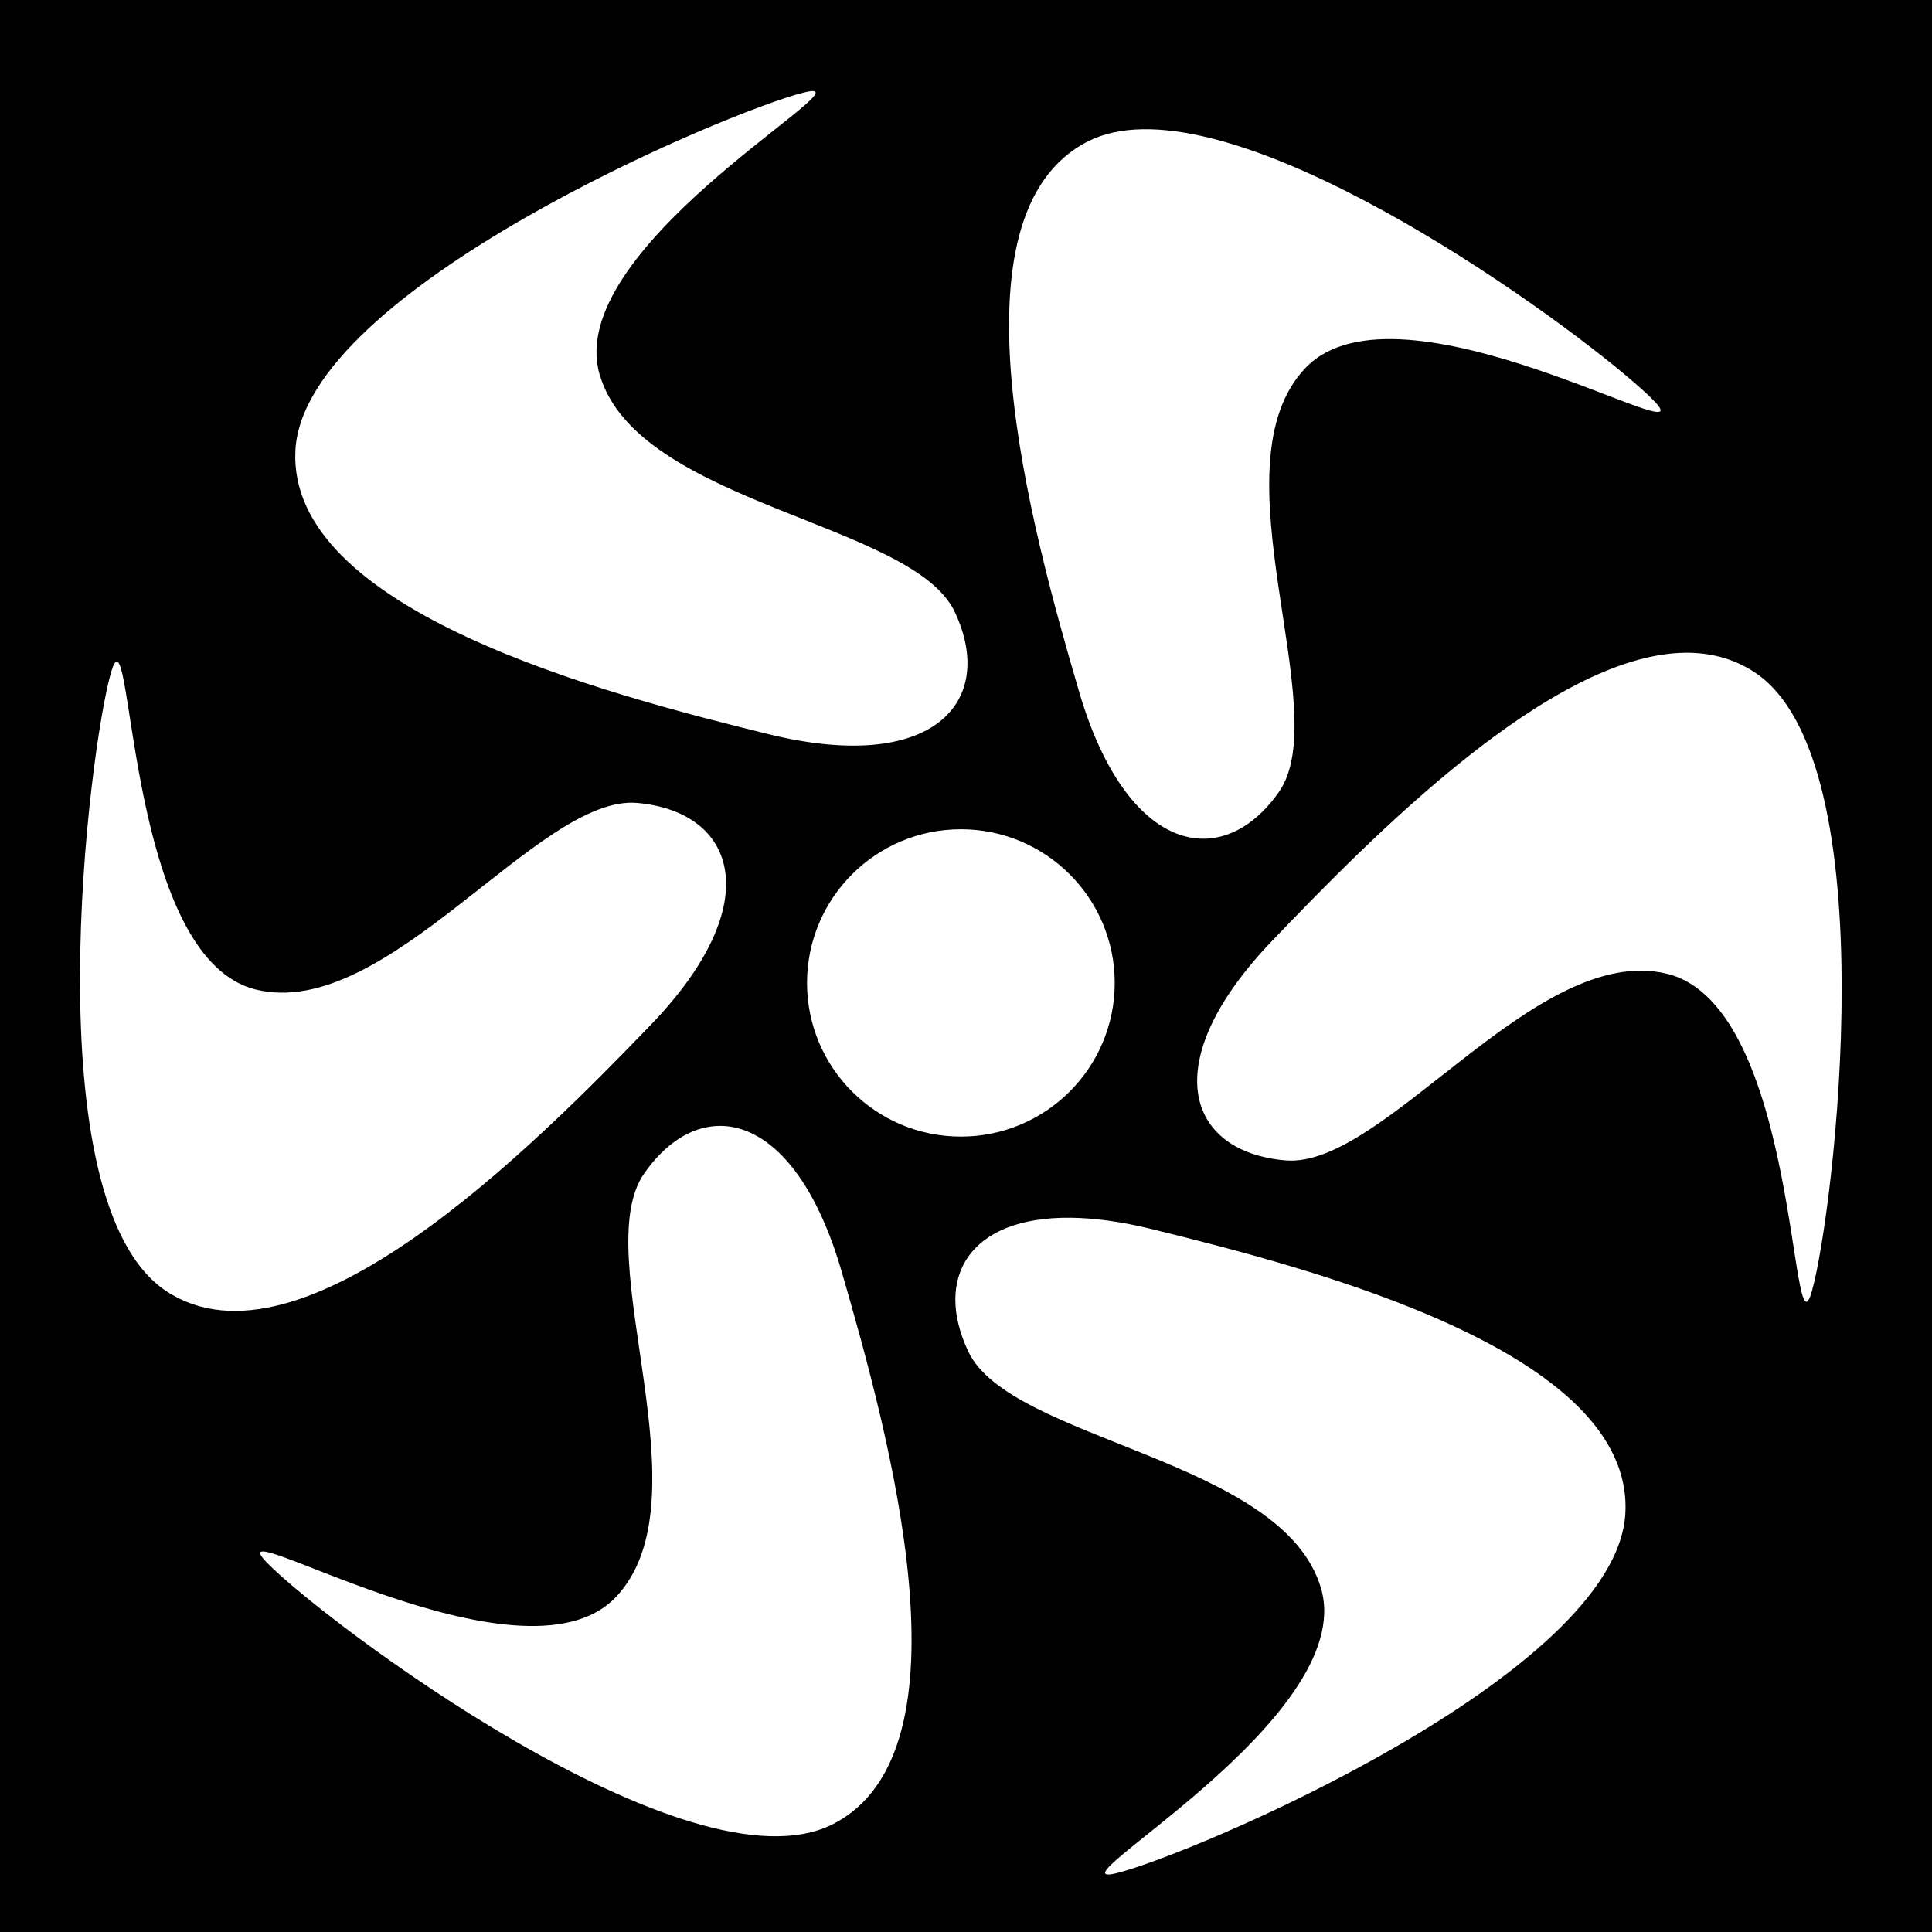
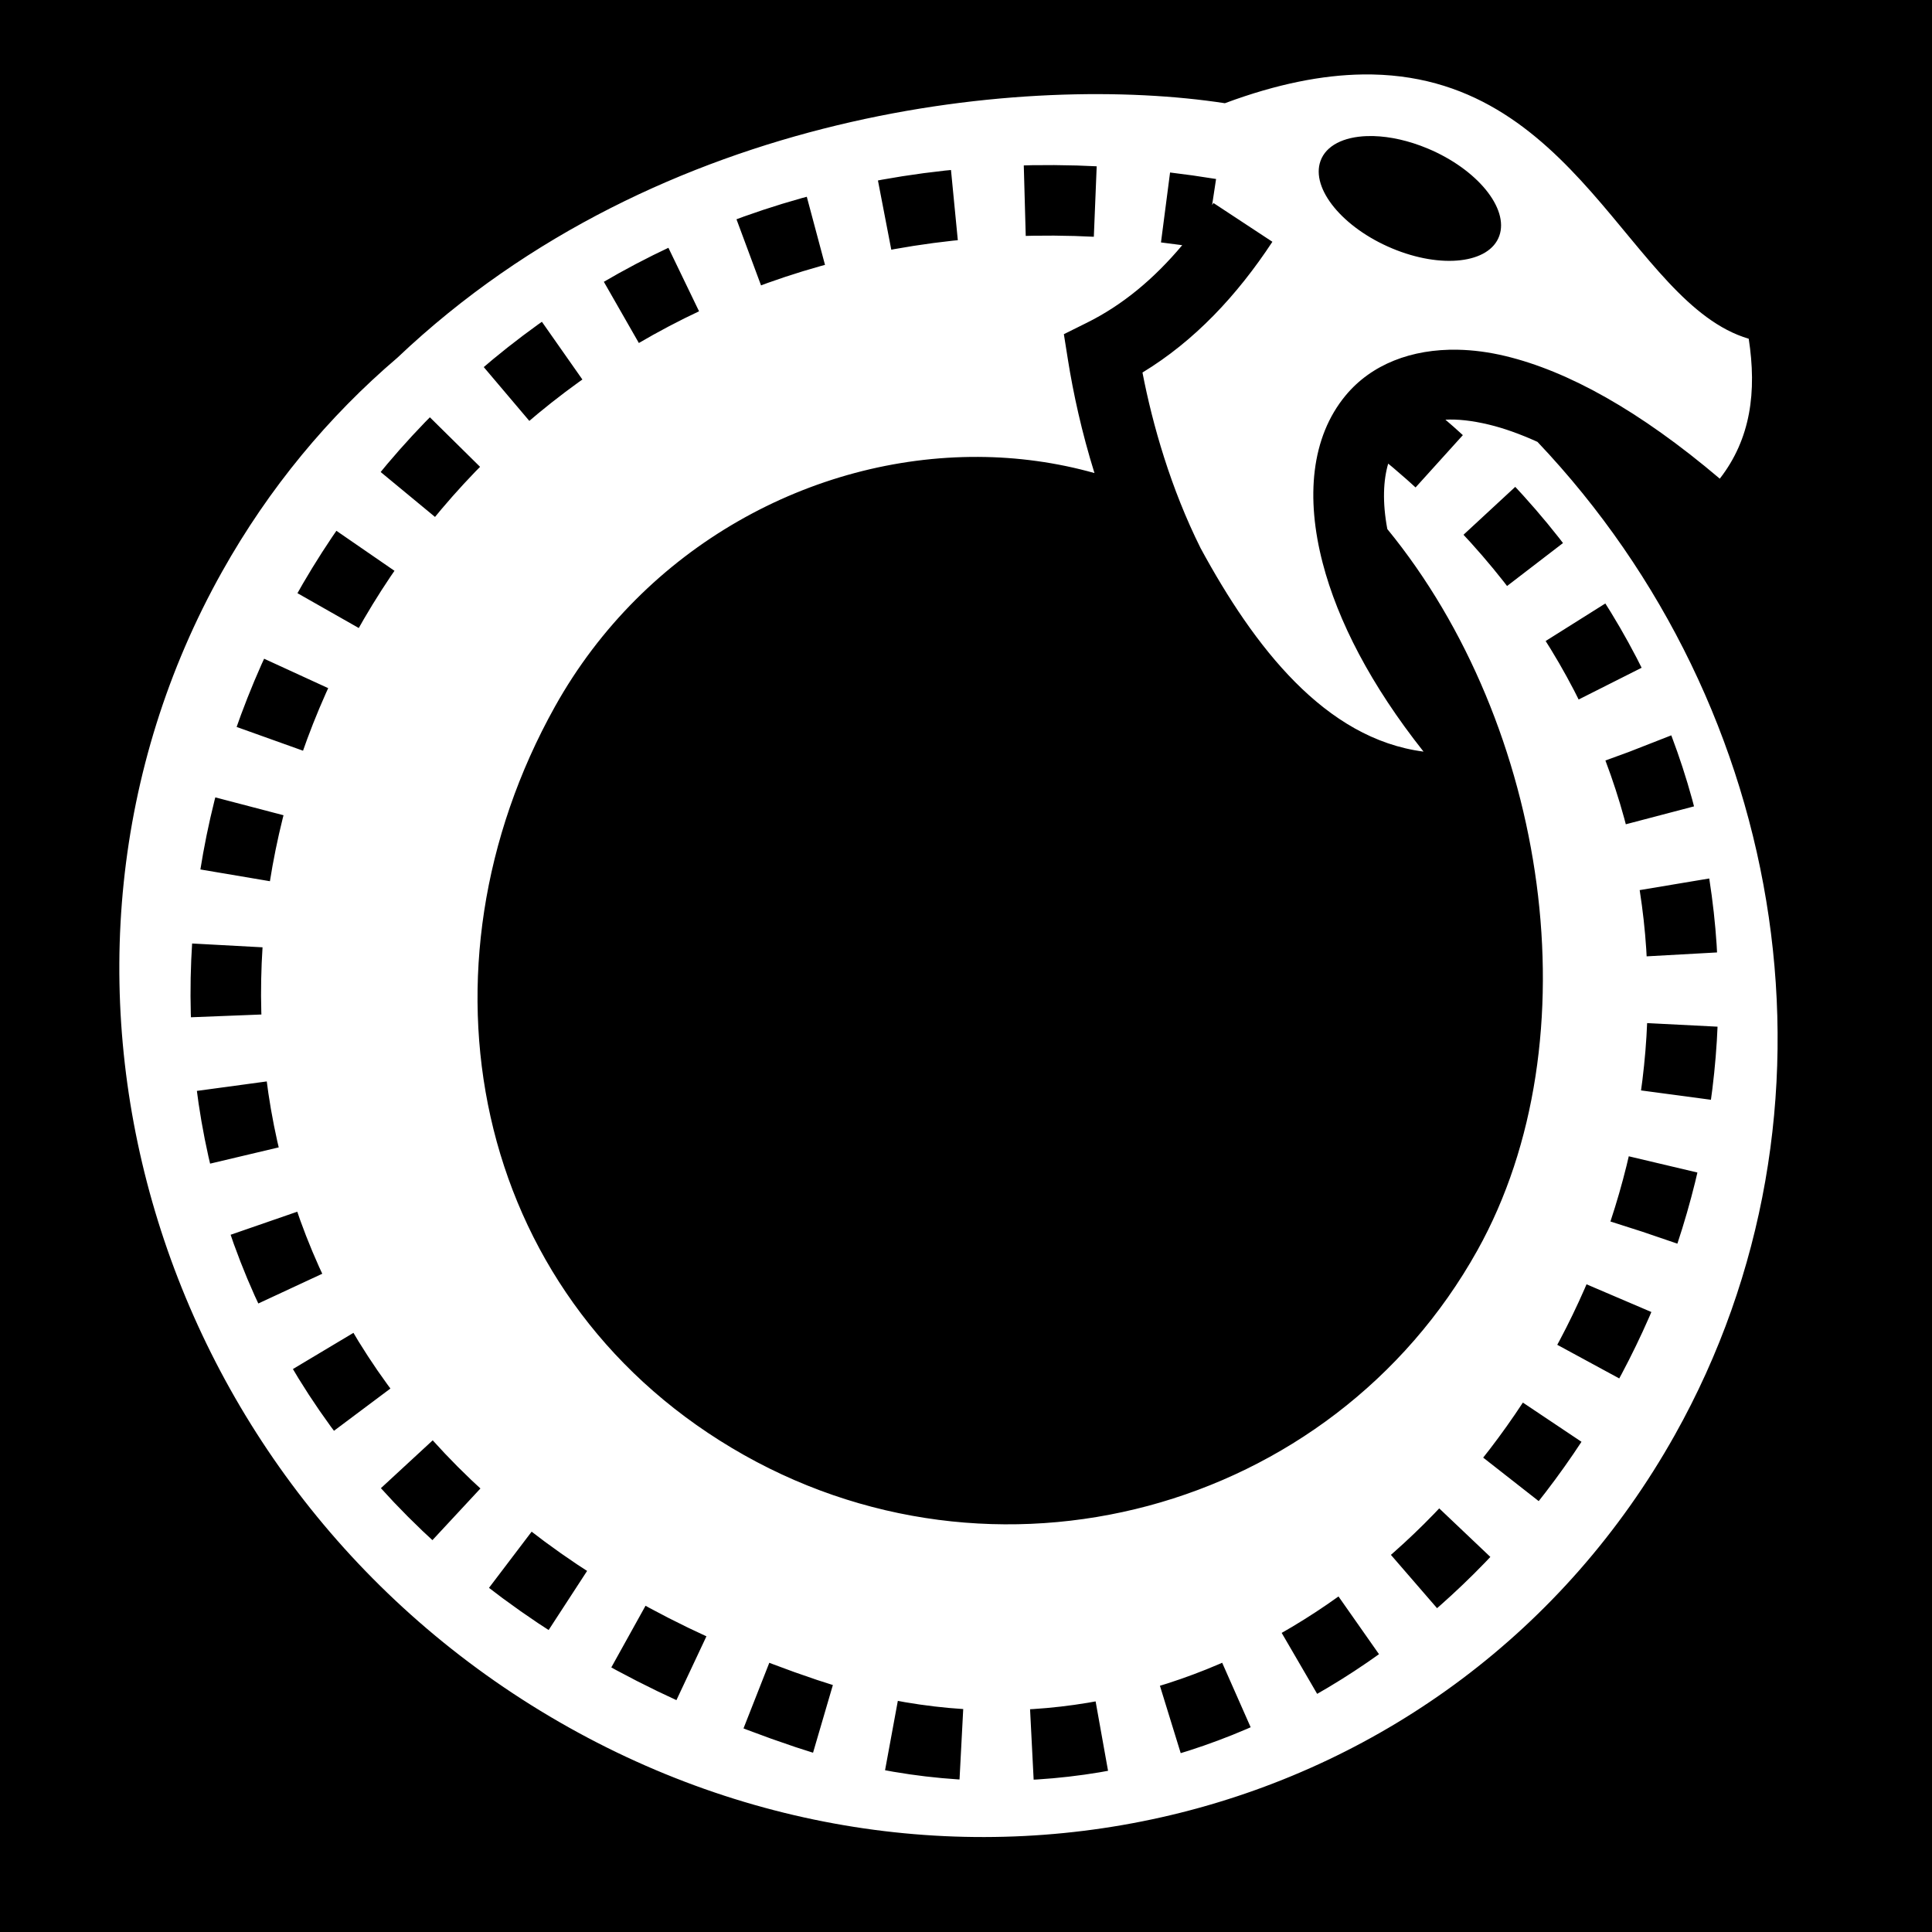
<svg xmlns="http://www.w3.org/2000/svg" viewBox="0 0 512 512">
  <path d="M0 0h512v512H0z" fill="#000" opacity="1" />
-   <path fill="#fff" d="M215.2 24.13c-.505.02-1.22.143-2.165.378h-.002c-20.152 5-132.385 52.22-134.738 94.728-2.353 42.51 81.636 64.576 125.324 75.315 43.687 10.74 60.602-8.53 49.423-32.36-11.18-23.83-84.137-28.537-94.14-62.958-9.532-32.807 66.59-75.5 56.298-75.1zm87.593 10.12c-5.402.094-10.28 1.096-14.447 3.203v-.002c-38.1 19.27-15.002 102.82-2.352 145.92 12.65 43.1 37.95 47.953 52.953 26.478s-17.8-86.492 7.06-112.38c24.86-25.887 106.792 23.83 92.378 8.827-12.838-13.362-91.602-72.812-135.592-72.045zm143.68 138.74c-35.658.516-83.103 48.973-109.29 76.278-31.04 32.36-22.655 56.044 3.528 58.25 26.184 2.205 66.342-58.103 101.202-49.424 34.86 8.68 32.51 104.143 38.244 84.136 5.736-20.005 20.444-140.91-15.297-164.156-5.586-3.63-11.784-5.18-18.387-5.084zm-415.54 2.336c-.443.013-.92.873-1.472 2.748-5.884 20.004-21.034 140.77 14.71 164.158 35.744 23.39 97.082-38.244 128.266-70.605 31.183-32.36 22.653-56.483-3.53-58.838-26.182-2.356-66.34 58.102-101.2 49.423-31.594-7.865-32.503-87.007-36.774-86.887zm223.71 44.438c-22.517 0-40.77 18.232-40.77 40.722 0 22.49 18.253 40.72 40.77 40.72 22.516 0 40.77-18.23 40.77-40.72s-18.254-40.722-40.77-40.722zm-64.108 78.61c-7.227.118-14.24 4.564-19.865 12.673-15.003 21.623 17.36 86.64-7.65 112.38-25.006 25.742-106.79-24.418-92.375-9.413 14.414 15.005 111.938 88.697 150.037 69.43 38.098-19.27 14.858-103.41 2.353-146.508-7.815-26.938-20.455-38.76-32.5-38.563zm93.24 24.34c-27.113-.31-36.284 16.04-27.2 35.403 11.18 23.83 83.696 28.39 93.552 62.957 9.856 34.567-74.283 80.314-54.13 75.313 20.15-5 132.384-52.66 134.737-95.317 2.353-42.656-81.785-64.574-125.326-75.312-8.164-2.014-15.376-2.974-21.633-3.045z" />
+   <path d="M361.066 19.732c-10.544.158-22.568 2.455-36.455 7.622-51.68-7.935-149.35 1.07-219.3 67.445-18.193 15.515-33.99 34.47-46.415 56.622C.422 255.664 39.01 391.614 145.668 454.862c106.657 63.247 239.682 29.71 298.156-74.534 48.044-85.65 30.543-192.683-36.38-263.228-4.687-2.128-8.99-3.64-12.84-4.567-4.584-1.104-8.377-1.48-11.557-1.312l2.148 1.858.076.067.078.068 2.322 2.1-12.53 13.865-2.247-2.032-3.72-3.218-1.288-1.065c-1.283 4.36-1.58 10.16-.23 17.346 42.46 51.85 55.07 135.21 23.86 191.16-38.675 69.334-128.217 93.756-197.552 52.372-69.335-41.384-85.586-127.136-46.91-196.47 23.7-42.486 68.22-66.402 112.18-66.188 10.397.05 20.762 1.456 30.812 4.283-3.377-10.83-5.62-21.137-7.033-30.027l-1.078-6.78 6.148-3.054c9.405-4.673 17.726-11.592 25.22-20.53l-5.632-.73 2.408-18.533 5.895.766.1.012.1.016 6.098.928-1.05 6.906c.122-.182.245-.358.366-.54l15.61 10.274c-9.408 14.29-20.69 26.305-34.432 34.647 2.702 13.958 7.508 30.712 15.408 46.554 14.18 26.138 32.952 50.527 59.078 53.91-13.96-17.62-22.724-34.61-26.727-49.976-4.515-17.336-3.088-33.33 6.057-44.384 6.86-8.29 17.515-12.383 29.738-12.146 4.075.08 8.322.64 12.662 1.685 16.536 3.985 35.473 14.414 56.78 32.487 8.212-10.56 9.83-23.052 7.668-37.082-31.578-9.323-45.42-70.888-102.362-70.038zm2.97 16.33c4.357.122 9.314 1.2 14.323 3.297 13.085 5.48 21.578 15.845 18.97 23.154-2.607 7.307-15.328 8.79-28.414 3.31-13.086-5.48-21.58-15.848-18.973-23.156 1.467-4.11 6.134-6.378 12.266-6.6.595-.02 1.205-.023 1.827-.005zm-84.733 7.69h.107l.106.002 5.76.103.107.002.105.003 5.147.21-.758 18.673-5.055-.205-5.51-.1-5.54.03-1.942.05-.516-18.68 2.073-.057.105-.004h.108l5.703-.028zm-27.282 1.303l1.81 18.6-1.387.134-5.13.62-5.233.756-5.01.844-.87.168-3.538-18.35.977-.19.106-.02.11-.018 5.275-.89.108-.017.11-.015 5.34-.774.107-.015.11-.013 5.4-.652.11-.014.106-.01 1.5-.145zm-38.213 7.088l4.826 18.054-1.2.323-4.704 1.376-4.69 1.495-4.597 1.587-1.76.654-6.507-17.52 1.867-.692.102-.04.105-.034 4.816-1.66.104-.038.105-.033 4.883-1.556.106-.034.105-.03 4.95-1.45.106-.03.107-.03 1.274-.34zm-36.672 13.525l8.12 16.83-3.857 1.86-4.173 2.138-4.14 2.242-3.782 2.162-9.278-16.222 3.877-2.217.094-.054.096-.05 4.322-2.342.096-.05.095-.05 4.395-2.25.098-.05.1-.048 3.937-1.898zm-33.528 19.61l10.733 15.3-.885.62-.045.032-3.582 2.64-3.652 2.816-3.574 2.888-2.325 1.97L128.2 97.282l2.423-2.05.08-.066.082-.066 3.717-3.006.082-.067.084-.064 3.795-2.927.084-.066.086-.063 3.87-2.85.087-.064.088-.06.93-.653zm-29.683 25.31l13.3 13.13-1.244 1.26-3.08 3.262-3 3.322-2.925 3.385-1.692 2.047-14.406-11.906 1.74-2.106.065-.078.068-.078 3.066-3.55.07-.08.067-.075 3.15-3.487.07-.076.07-.077 3.236-3.423.07-.077.07-.074 1.304-1.318zm287.633 18.435l1.978 2.14.072.08.07.077 3.173 3.588.07.08.07.08 3.057 3.62.068.083.07.085 2.942 3.655.068.084.065.086.947 1.234-14.82 11.383-.864-1.123-2.824-3.506-2.932-3.475-3.045-3.44-1.883-2.034 13.717-12.697zM89.152 140.666l15.39 10.605-1.03 1.492-2.438 3.707-2.355 3.755-2.273 3.804-1.367 2.404-16.248-9.233 1.412-2.485.05-.088.052-.086 2.375-3.976.053-.085.053-.087 2.465-3.93.054-.086.056-.084 2.55-3.88.058-.087.056-.082 1.088-1.578zm336.278 19.262l1.382 2.2.06.09.056.096 2.283 3.83.058.092.054.096 2.176 3.854.055.095.05.1 2.073 3.874.05.098.05.097 1.27 2.513-16.69 8.414-1.22-2.418-1.95-3.65-2.026-3.593-.025-.04-2.21-3.706-1.316-2.093 15.82-9.95zM69.994 174.57l16.985 7.797-.552 1.196-.008.02-1.79 4.13-1.655 4.06-1.555 4.063-1.113 3.11-17.596-6.296 1.145-3.2.036-.096.038-.094 1.638-4.283.036-.094.04-.094 1.73-4.253.038-.094.04-.09 1.827-4.22.04-.092.042-.09.634-1.38zm372.912 20.303l.024.06.04.102.038.102 1.453 3.988.038.102.035.103 1.354 4.002.035.104.03.103 1.257 4.013.03.103.03.104 1.158 4.027.03.104.026.104.448 1.703-18.077 4.746-.418-1.588-1.103-3.845-1.2-3.832-1.263-3.74-1.368-3.756-.053-.145 6.163-2.246 11.293-4.417zm-385.85 16.44l18.08 4.736-.185.702-.01.04-.99 4.16-.91 4.237-.817 4.246-.692 4.097-18.426-3.115.71-4.197.016-.103.02-.1.86-4.47.02-.104.02-.1.96-4.452.02-.1.024-.102 1.06-4.434.022-.1.027-.1.194-.742zm395.905 21.494l.048.275.017.104.014.103.587 4.067.016.104.01.102.497 4.073.014.1.01.105.404 4.072.012.102.008.1.314 4.073.008.102.006.1.11 2.016-18.66 1.037-.106-1.93-.295-3.83-.39-3.923-.47-3.834-.562-3.893-.024-.142 18.43-3.083zm-402.048 17.23l18.662 1.01-.224 4.17-.135 4.355-.035 4.352.068 4.27.025.66-18.673.734-.03-.77-.006-.11-.002-.108-.07-4.538-.002-.11.002-.108.035-4.537v-.108l.004-.11.142-4.535.002-.108.006-.107.232-4.303zm385.59 21.094l18.664.95-.186 3.662-.003.098-.008.096-.29 4.035-.008.098-.008.096-.373 4.025-.007.093-.012.096-.452 4.013-.01.093-.013.094-.385 2.87-18.523-2.477.37-2.762.434-3.845.357-3.83.275-3.844.18-3.56zM70.697 286.587l.422 3.12.665 4.16.008.046.807 4.342.892 4.23.375 1.582-18.185 4.31-.4-1.692-.028-.114-.024-.113-.943-4.47-.025-.112-.02-.113-.832-4.485-.02-.113-.02-.113-.722-4.497-.017-.112-.015-.11-.437-3.232 18.52-2.512zm360.948 19.842l18.185 4.302-.598 2.53-.02.088-.023.088-1.004 3.896-.022.088-.025.086-1.077 3.875-.024.087-.028.088-1.15 3.85-.026.085-.027.086-1.224 3.826-.027.084-.03.084-.003.01-9.35-3.187-8.392-2.684.055-.17 1.14-3.565 1.077-3.6.01-.03 1.038-3.74.94-3.648.01-.04.59-2.49zM78.78 321.113l.796 2.303 1.537 4.1 1.655 4.095 1.79 4.124.846 1.82-16.945 7.882-.917-1.967-.05-.11-.048-.11-1.86-4.283-.048-.112-.045-.11-1.742-4.313-.045-.112-.04-.11-1.628-4.343-.043-.11-.04-.112-.835-2.42 17.66-6.112zm341.665 19.24l17.184 7.344-.536 1.252-.033.08-.037.077-1.642 3.653-.034.08-.037.078-1.712 3.62-.037.077-.037.078-1.775 3.584-.04.078-.04.08-1.84 3.545-.04.077-.04.076-.633 1.166-16.428-8.913.55-1.012.017-.03 1.81-3.488.016-.03 1.62-3.272.027-.053 1.66-3.518.023-.048 1.533-3.415.502-1.168zM93.668 353.22l1.377 2.305 2.46 3.883 2.518 3.76 2.723 3.84.723.965-14.962 11.2-.803-1.07-.072-.1-.07-.097-2.82-3.978-.07-.1-.068-.1-2.697-4.023-.068-.1-.065-.103-2.576-4.066-.065-.102-.063-.105-1.445-2.42 16.04-9.59zM403.58 371.7l15.53 10.392-2.167 3.24-.048.072-.05.07-2.27 3.26-.05.07-.05.07-2.33 3.214-.05.07-.052.07-2.385 3.165-.053.07-.054.07-1.78 2.276-14.713-11.527 1.675-2.137.032-.04 2.312-3.07.04-.054 2.167-2.992 2.203-3.164.024-.033 2.07-3.094zm-288.91 10l3.246 3.513 3.387 3.486 3.588 3.507 2.43 2.256-12.722 13.69-2.55-2.37-.087-.08-.083-.082-3.695-3.612-.084-.084-.084-.084-3.57-3.67-.083-.086-.08-.088-3.34-3.615 13.73-12.68zm266.736 18.034l13.553 12.868-1.44 1.517-.063.064-.062.064-2.758 2.795-.065.064-.064.065-2.81 2.736-.063.063-.067.063-2.857 2.678-.065.065-.07.06-2.903 2.618-.07.063-.07.06-.7.606-12.23-14.13.644-.56 2.783-2.508.036-.033 2.655-2.49 2.614-2.544.035-.035 2.698-2.735.024-.024 1.314-1.386zm-240.517 6.174l3.48 2.643 4.284 3.093 4.4 3.015 2.536 1.65-10.194 15.665-2.597-1.692-.095-.06-.092-.062-4.605-3.156-.092-.063-.092-.067-4.472-3.227-.092-.066-.092-.068-3.578-2.717 11.3-14.887zm213.827 17.17l10.732 15.3-3.052 2.14-.08.054-.08.055-3.215 2.156-.082.057-.083.053-3.255 2.086-.084.05-.084.054-3.297 2.014-.086.052-.085.05-2.906 1.69-9.4-16.154 2.79-1.62 3.17-1.938 2.99-1.914.04-.026 3.016-2.02.023-.017 3.027-2.122zm-183.643 2.463l1.006.56 5.104 2.683 5.248 2.61 4.78 2.246-7.95 16.913-4.905-2.307-.093-.043-.094-.047-5.41-2.69-.094-.048-.094-.05-5.273-2.77-.095-.05-.094-.052-1.106-.615 9.07-16.34zm152.815 15.103l7.55 17.095-.963.426-.098.043-.1.04-3.55 1.474-.1.042-.1.04-3.585 1.387-.1.04-.103.036-3.615 1.306-.104.037-.103.035-3.647 1.22-.105.035-.107.034-2.158.666-5.51-17.858 2.073-.64 3.398-1.137 3.432-1.24 3.383-1.31 3.326-1.382.885-.39zm-120.013.007l.783.307 5.844 2.16.03.01 6.01 2.082.05.015 3.933 1.263.196.057-5.254 17.935-.277-.08-.113-.033-.113-.037-4.13-1.324-.103-.033-.1-.036-6.24-2.158-.09-.032-.09-.033-6.103-2.254-.09-.032-.092-.035-.89-.35 6.84-17.393zm34.06 10.098l1.954.36 3.807.6 3.885.51 3.773.395 3.75.293.16.008-.978 18.664-.275-.015-.12-.006-.122-.01-4.02-.315-.12-.01-.122-.013-4.037-.423-.12-.012-.12-.015-4.05-.53-.12-.017-.12-.02-4.067-.64-.12-.018-.118-.023-2.086-.383 3.386-18.382zm52.413.137l3.296 18.394-2.17.388-.115.02-.114.02-3.838.59-.117.016-.114.014-3.863.494-.118.016-.117.012-3.885.396-.117.014-.12.008-3.907.298-.12.01-.12.006-.882.045-.95-18.664.782-.04 3.59-.275 3.726-.38 3.63-.465 3.616-.555 2.028-.363z" fill="#fff" />
</svg>
